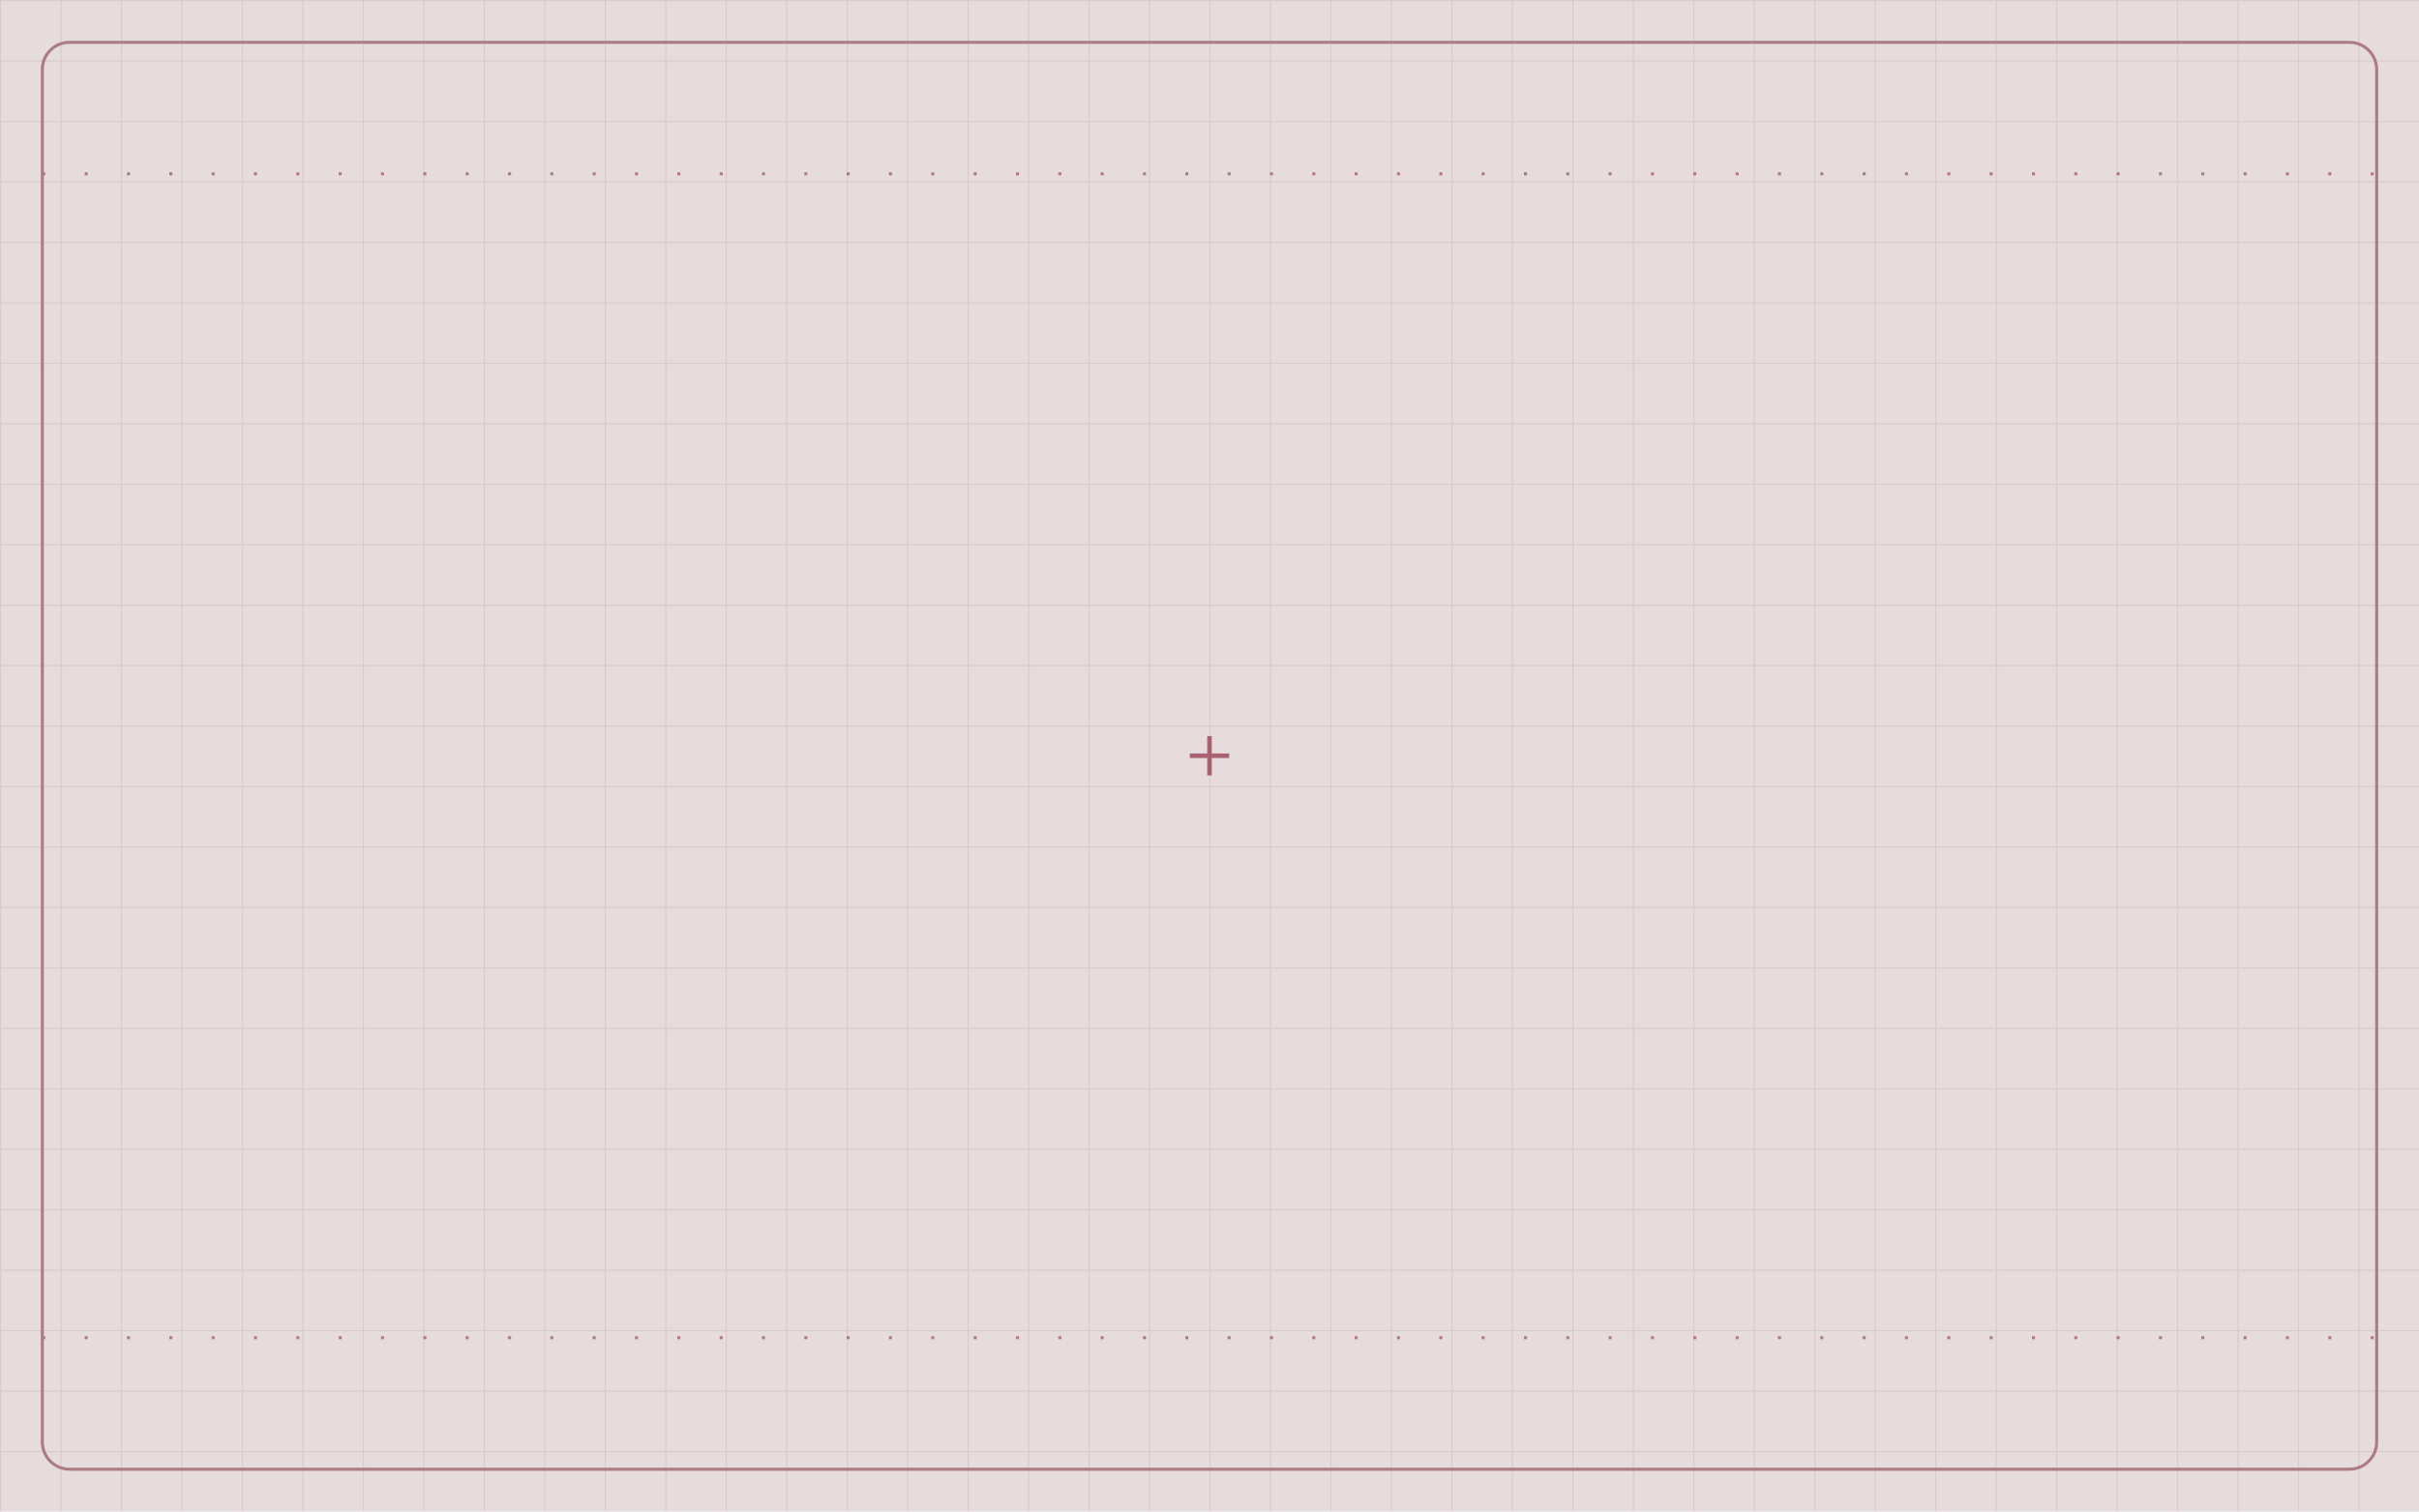
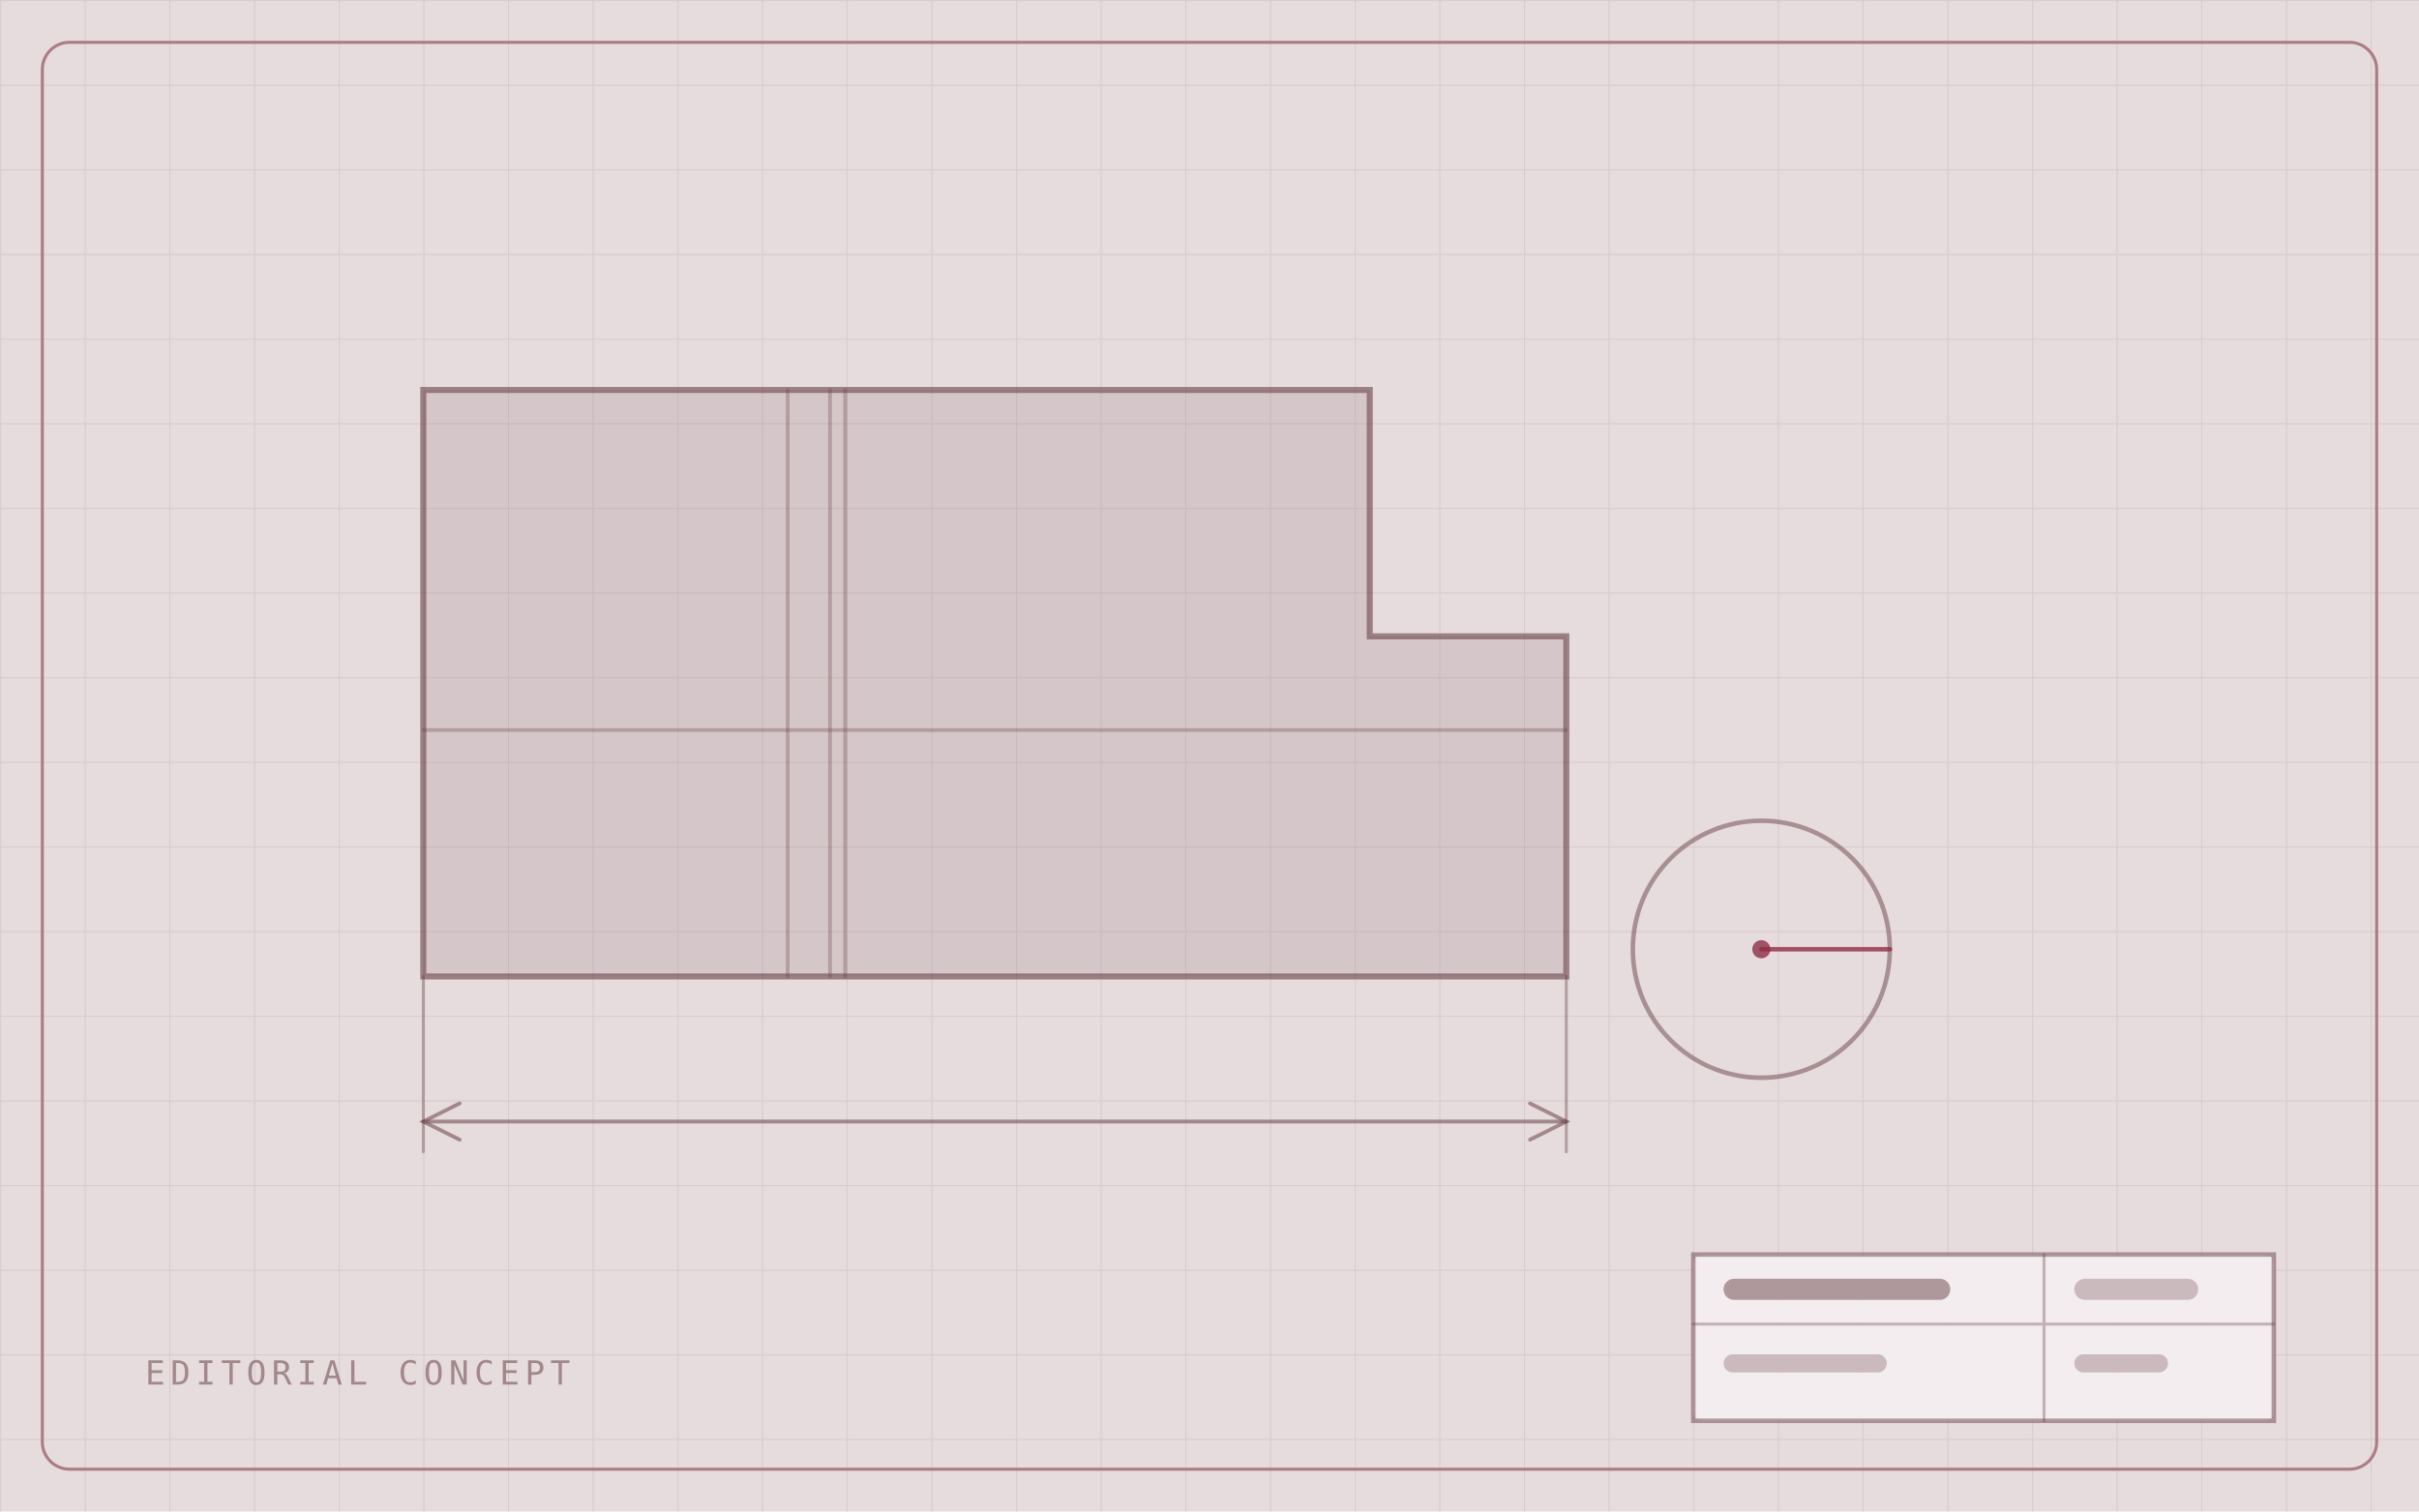
- <svg xmlns="http://www.w3.org/2000/svg" width="1600" height="1000" viewBox="0 0 1600 1000" role="presentation">
+ <svg xmlns="http://www.w3.org/2000/svg" width="1600" height="1000" viewBox="0 0 1600 1000" role="img" data-cover-art="blueprint">
+   <rect width="1600" height="1000" fill="hsl(350 18% 88%)" />
  <defs>
-     <pattern id="ledger" width="40" height="40" patternUnits="userSpaceOnUse">
-       <path d="M40 0H0v40" fill="none" stroke="hsl(350 18% 34%)" stroke-opacity="0.11" stroke-width="1.5" />
+     <pattern id="plan" width="56" height="56" patternUnits="userSpaceOnUse">
+       <path d="M56 0H0v56" fill="none" stroke="hsl(350 22% 34%)" stroke-opacity="0.1" stroke-width="1.5" />
    </pattern>
  </defs>
-   <rect width="1600" height="1000" fill="hsl(350 18% 88%)" />
-   <rect width="1600" height="1000" fill="url(#ledger)" />
+   <rect width="1600" height="1000" fill="url(#plan)" />
+   <polygon points="280 258 906 258 906 421 1036 421 1036 646 280 646" fill="hsl(350 22% 34%)" fill-opacity="0.13" />
+   <path d="M280 258h626v163h130v225H280Z" fill="none" stroke="hsl(350 22% 34%)" stroke-width="4" stroke-opacity="0.6" stroke-linecap="round" />
+   <path d="M549 258v388" fill="none" stroke="hsl(350 22% 34%)" stroke-width="2.5" stroke-opacity="0.32" stroke-linecap="round" />
+   <path d="M521 258v388" fill="none" stroke="hsl(350 22% 34%)" stroke-width="2.5" stroke-opacity="0.32" stroke-linecap="round" />
+   <path d="M559 258v388" fill="none" stroke="hsl(350 22% 34%)" stroke-width="2.5" stroke-opacity="0.32" stroke-linecap="round" />
+   <path d="M280 483h756" fill="none" stroke="hsl(350 22% 34%)" stroke-width="2.5" stroke-opacity="0.32" stroke-linecap="round" />
+   <path d="M280 646v116M1036 646v116" fill="none" stroke="hsl(350 22% 34%)" stroke-width="2" stroke-opacity="0.4" stroke-linecap="round" />
+   <path d="M280 742h756" fill="none" stroke="hsl(350 22% 34%)" stroke-width="2.5" stroke-opacity="0.55" stroke-linecap="round" />
+   <path d="M304 730l-24 12 24 12M1012 730l24 12-24 12" fill="none" stroke="hsl(350 22% 34%)" stroke-width="2.5" stroke-opacity="0.55" stroke-linecap="round" />
+   <circle cx="1165" cy="628" r="85" fill="none" stroke="hsl(350 22% 34%)" stroke-opacity="0.5" stroke-width="3" />
+   <path d="M1165 628L1250 628" fill="none" stroke="#8e2f45" stroke-width="3" stroke-opacity="0.8" stroke-linecap="round" />
+   <circle cx="1165" cy="628" r="6" fill="#8e2f45" fill-opacity="0.8" />
+   <rect x="1120" y="830" width="384" height="110" rx="6" fill="hsl(350 14% 95%)" fill-opacity="0.9" />
+   <path d="M1120 830h384v110h-384Z" fill="none" stroke="hsl(350 22% 34%)" stroke-width="3" stroke-opacity="0.5" stroke-linecap="round" />
+   <path d="M1120 876h384M1352 830v110" fill="none" stroke="hsl(350 22% 34%)" stroke-width="2" stroke-opacity="0.35" stroke-linecap="round" />
+   <rect x="1140" y="846" width="150" height="14" rx="7.0" fill="hsl(350 22% 34%)" fill-opacity="0.5" />
+   <rect x="1140" y="896" width="108" height="12" rx="6.0" fill="hsl(350 22% 34%)" fill-opacity="0.3" />
+   <rect x="1372" y="846" width="82" height="14" rx="7.0" fill="hsl(350 22% 34%)" fill-opacity="0.3" />
+   <rect x="1372" y="896" width="62" height="12" rx="6.0" fill="hsl(350 22% 34%)" fill-opacity="0.3" />
  <rect x="28" y="28" width="1544" height="944" fill="none" stroke="hsl(350 22% 58%)" stroke-width="2" rx="18" />
-   <line x1="28" y1="115" x2="1572" y2="115" stroke="hsl(350 22% 58%)" stroke-width="2" stroke-dasharray="2 26" />
-   <line x1="28" y1="885" x2="1572" y2="885" stroke="hsl(350 22% 58%)" stroke-width="2" stroke-dasharray="2 26" />
-   <path d="M787 500h26M800 487v26" stroke="#8e2f45" stroke-opacity="0.7" stroke-width="3" />
+   <text x="96" y="916" fill="hsl(350 22% 34%)" fill-opacity="0.55" font-family="ui-monospace, SFMono-Regular, Menlo, monospace" font-size="22" letter-spacing="3.5">EDITORIAL CONCEPT</text>
</svg>
